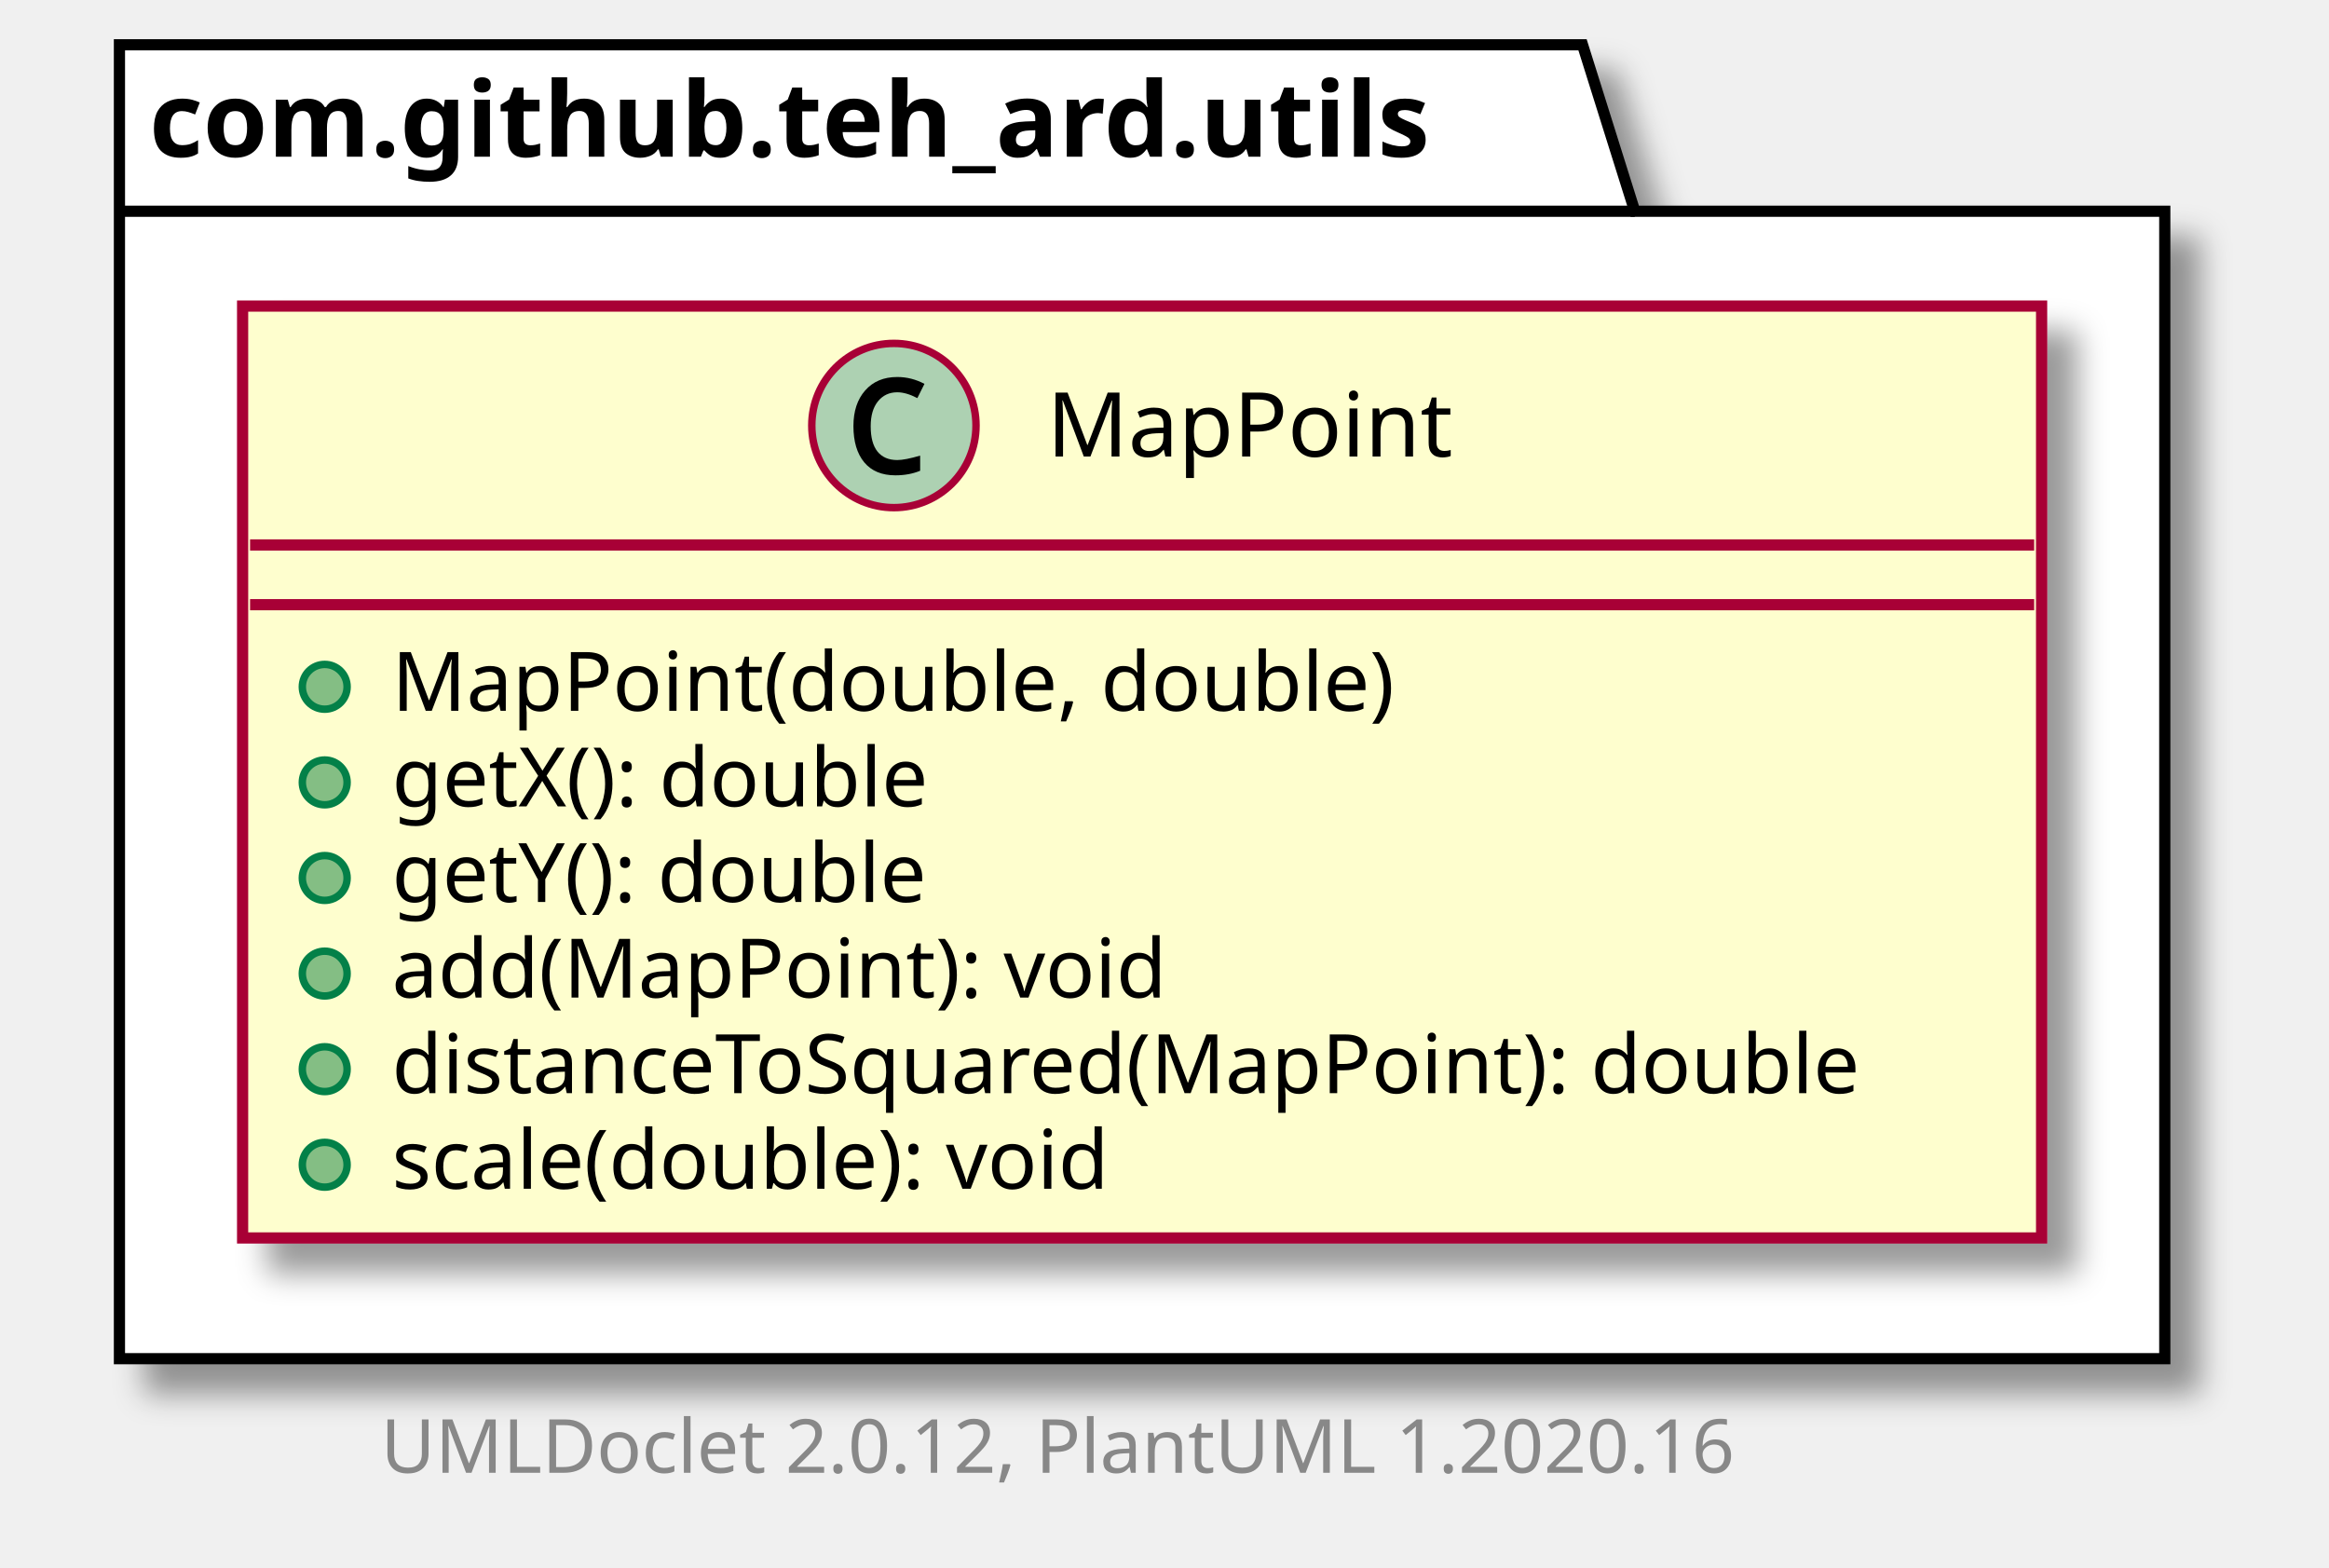
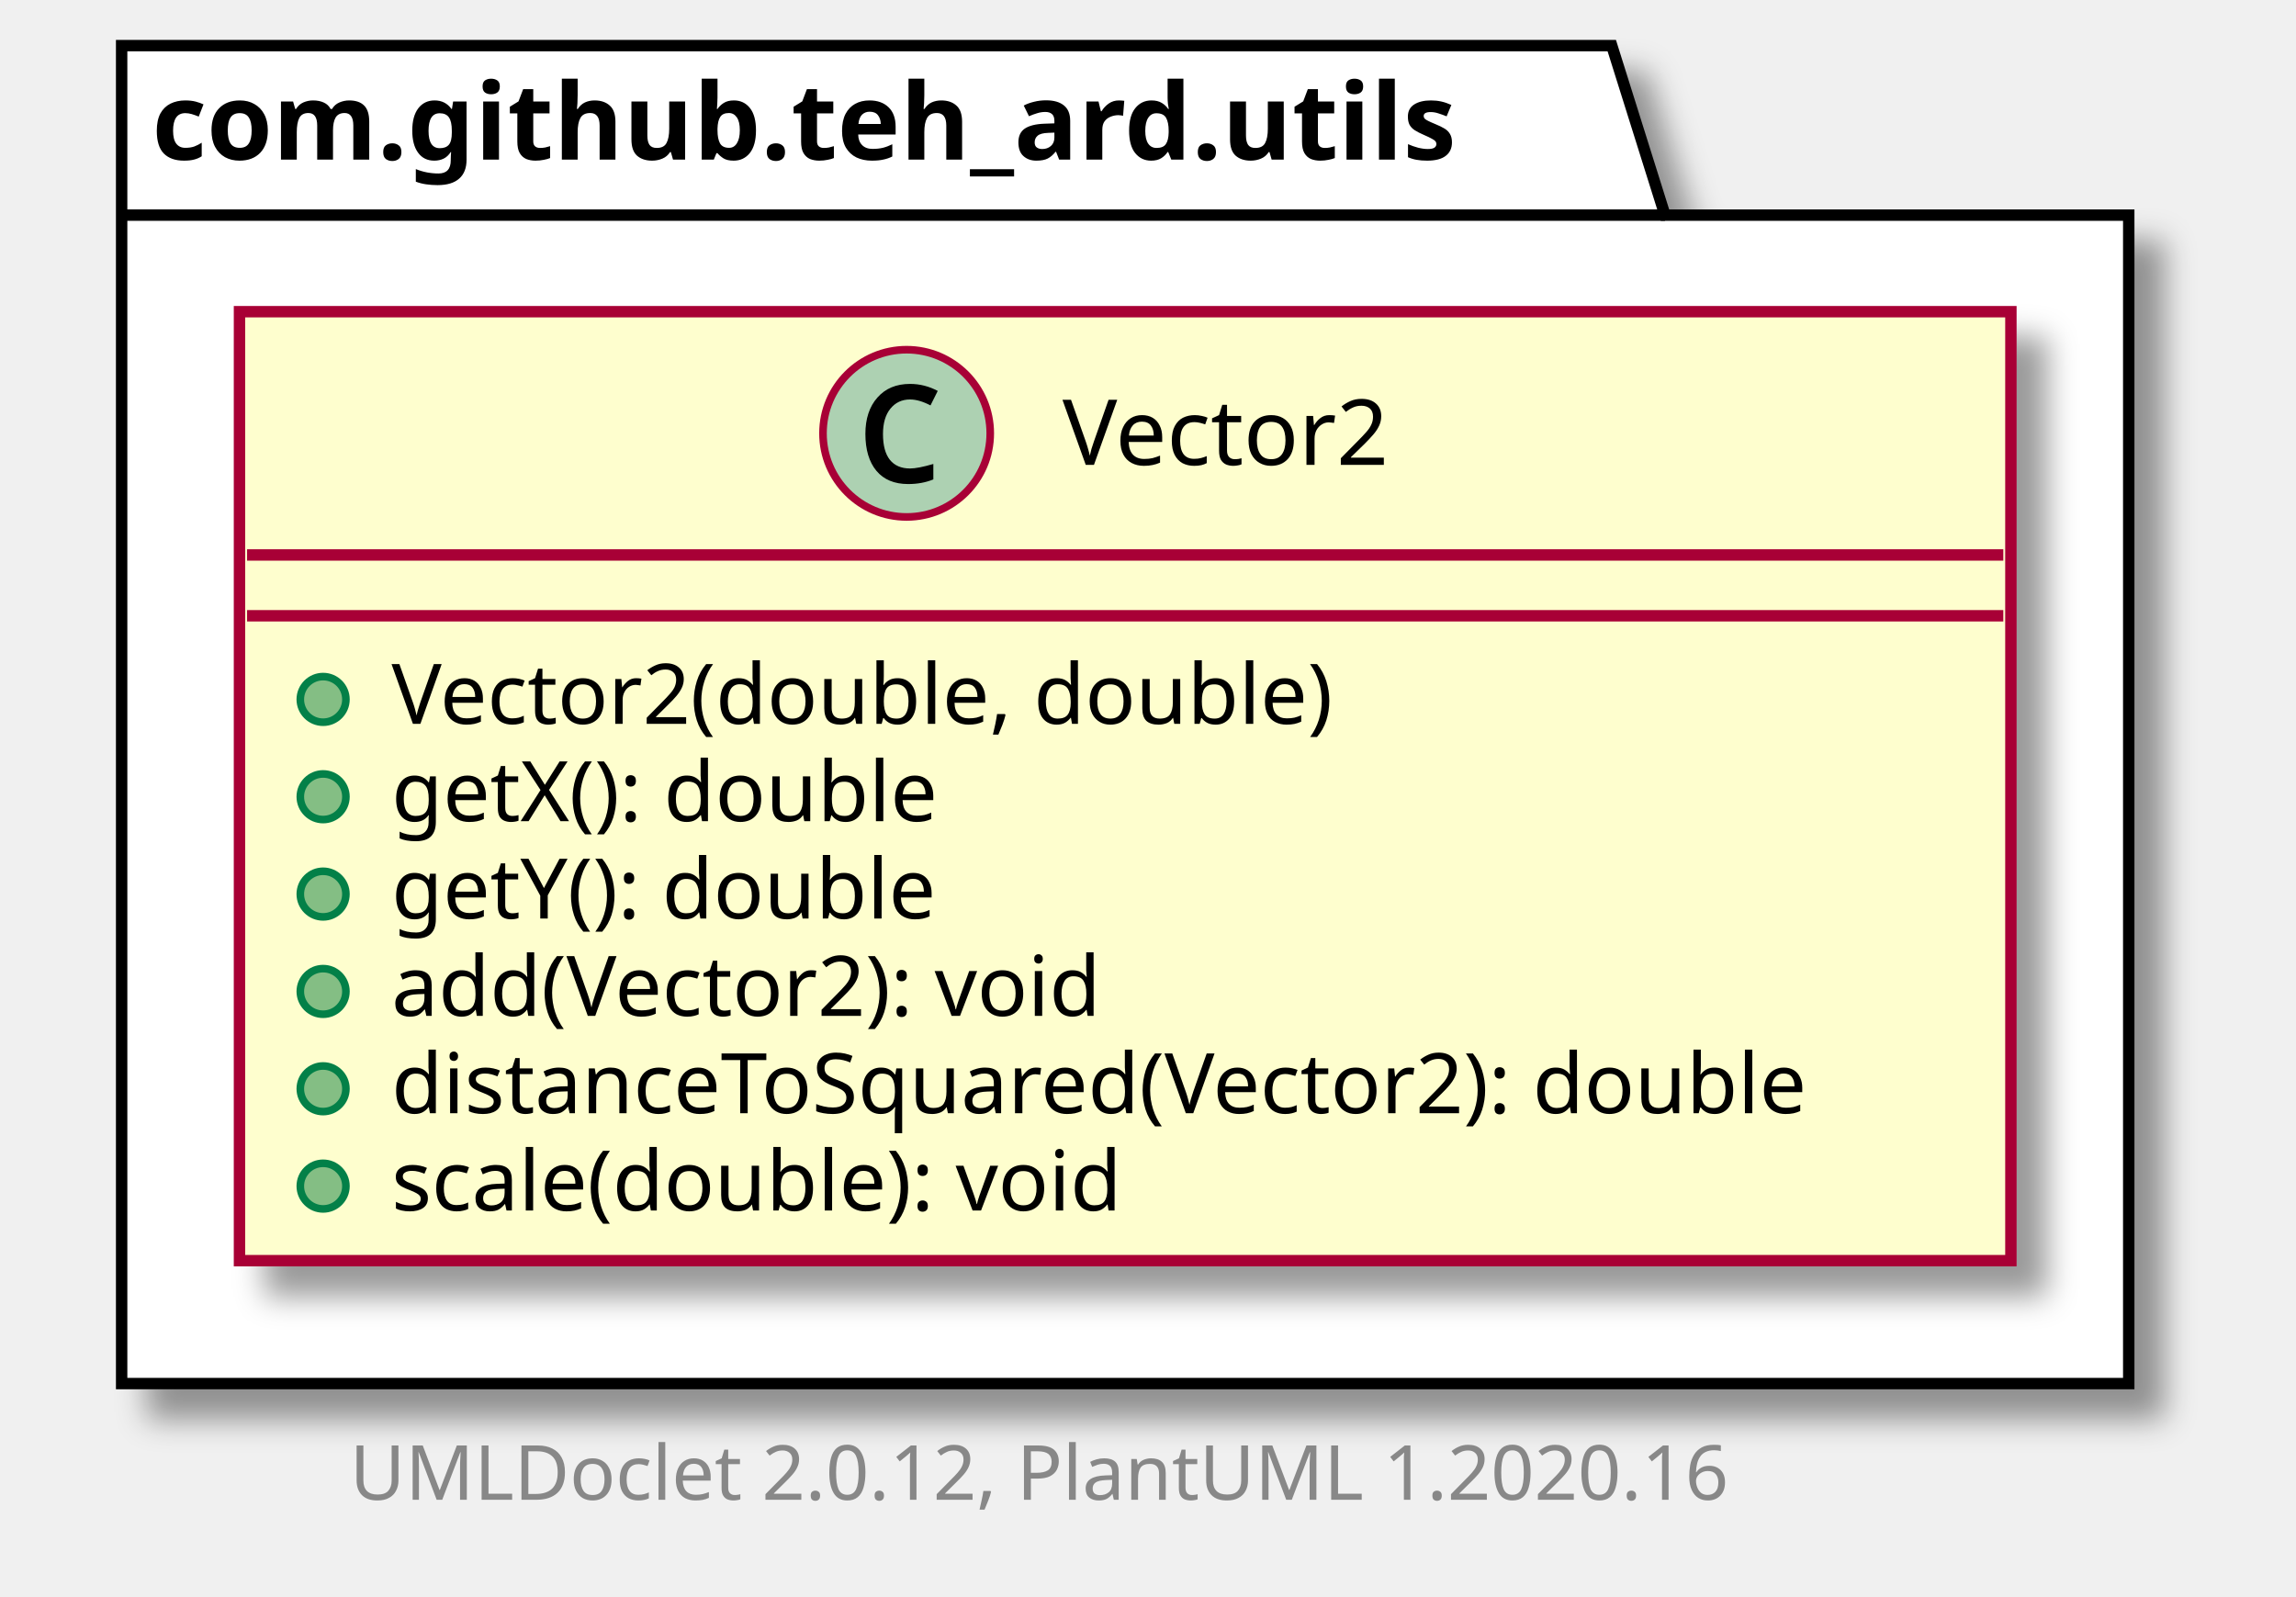
- <svg xmlns="http://www.w3.org/2000/svg" xmlns:xlink="http://www.w3.org/1999/xlink" contentScriptType="application/ecmascript" contentStyleType="text/css" height="210px" preserveAspectRatio="none" style="width:312px;height:210px;" version="1.1" viewBox="0 0 312 210" width="312px" zoomAndPan="magnify">
+ <svg xmlns="http://www.w3.org/2000/svg" xmlns:xlink="http://www.w3.org/1999/xlink" contentScriptType="application/ecmascript" contentStyleType="text/css" height="210px" preserveAspectRatio="none" style="width:302px;height:210px;" version="1.1" viewBox="0 0 302 210" width="302px" zoomAndPan="magnify">
  <defs>
-     <filter height="300%" id="fyffuyh1z5om4" width="300%" x="-1" y="-1">
+     <filter height="300%" id="fali5h76kcbx7" width="300%" x="-1" y="-1">
      <feGaussianBlur result="blurOut" stdDeviation="2.0" />
      <feColorMatrix in="blurOut" result="blurOut2" type="matrix" values="0 0 0 0 0 0 0 0 0 0 0 0 0 0 0 0 0 0 .4 0" />
      <feOffset dx="4.0" dy="4.0" in="blurOut2" result="blurOut3" />
      <feBlend in="SourceGraphic" in2="blurOut3" mode="normal" />
    </filter>
  </defs>
  <g>
-     <polygon fill="#FFFFFF" filter="url(#fyffuyh1z5om4)" points="16,6,212,6,219,28.297,290,28.297,290,182,16,182,16,6" style="stroke: #000000; stroke-width: 1.5;" />
+     <polygon fill="#FFFFFF" filter="url(#fali5h76kcbx7)" points="16,6,212,6,219,28.297,280,28.297,280,182,16,182,16,6" style="stroke: #000000; stroke-width: 1.5;" />
    <line style="stroke: #000000; stroke-width: 1.5;" x1="16" x2="219" y1="28.297" y2="28.297" />
    <text fill="#000000" font-family="sans-serif" font-size="14" font-weight="bold" lengthAdjust="spacingAndGlyphs" textLength="190" x="20" y="20.995">com.github.teh_ard.utils</text>
-     <a href="MapPoint.html" target="_top" title="MapPoint.html" xlink:actuate="onRequest" xlink:href="MapPoint.html" xlink:show="new" xlink:title="MapPoint.html" xlink:type="simple">
-       <rect codeLine="3" fill="#FEFECE" filter="url(#fyffuyh1z5om4)" height="124.828" id="com.github.teh_ard.utils.Vector2" style="stroke: #A80036; stroke-width: 1.5;" width="241" x="32.5" y="41" />
-       <ellipse cx="119.75" cy="57" fill="#ADD1B2" rx="11" ry="11" style="stroke: #A80036; stroke-width: 1.0;" />
-       <path d="M123.266,61.031 L123.266,63.062 Q121.781,63.672 119.953,63.672 Q117.234,63.672 115.781,61.938 Q114.328,60.188 114.328,57.078 Q114.328,54.078 115.906,52.297 Q117.484,50.5 120.203,50.5 Q122.109,50.5 123.844,51.422 L122.891,53.328 Q121.391,52.547 120.203,52.547 Q118.594,52.547 117.609,53.766 Q116.641,54.969 116.641,57.094 Q116.641,59.344 117.547,60.484 Q118.469,61.625 120.203,61.625 Q121.234,61.625 123.266,61.031 Z " />
-       <text fill="#000000" font-family="sans-serif" font-size="12" lengthAdjust="spacingAndGlyphs" textLength="58" x="140.25" y="61.154">MapPoint</text>
-       <line style="stroke: #A80036; stroke-width: 1.5;" x1="33.5" x2="272.5" y1="73" y2="73" />
-       <line style="stroke: #A80036; stroke-width: 1.5;" x1="33.5" x2="272.5" y1="81" y2="81" />
-       <ellipse cx="43.5" cy="92" fill="#84BE84" rx="3" ry="3" style="stroke: #038048; stroke-width: 1.0;" />
-       <text fill="#000000" font-family="sans-serif" font-size="11" lengthAdjust="spacingAndGlyphs" textLength="143" x="52.5" y="95.21">MapPoint(double, double)</text>
-       <ellipse cx="43.5" cy="104.805" fill="#84BE84" rx="3" ry="3" style="stroke: #038048; stroke-width: 1.0;" />
-       <text fill="#000000" font-family="sans-serif" font-size="11" lengthAdjust="spacingAndGlyphs" textLength="79" x="52.5" y="108.015">getX(): double</text>
-       <ellipse cx="43.5" cy="117.609" fill="#84BE84" rx="3" ry="3" style="stroke: #038048; stroke-width: 1.0;" />
-       <text fill="#000000" font-family="sans-serif" font-size="11" lengthAdjust="spacingAndGlyphs" textLength="79" x="52.5" y="120.82">getY(): double</text>
-       <ellipse cx="43.5" cy="130.414" fill="#84BE84" rx="3" ry="3" style="stroke: #038048; stroke-width: 1.0;" />
-       <text fill="#000000" font-family="sans-serif" font-size="11" lengthAdjust="spacingAndGlyphs" textLength="111" x="52.5" y="133.625">add(MapPoint): void</text>
-       <ellipse cx="43.5" cy="143.219" fill="#84BE84" rx="3" ry="3" style="stroke: #038048; stroke-width: 1.0;" />
-       <text fill="#000000" font-family="sans-serif" font-size="11" lengthAdjust="spacingAndGlyphs" textLength="215" x="52.5" y="146.429">distanceToSquared(MapPoint): double</text>
-       <ellipse cx="43.5" cy="156.023" fill="#84BE84" rx="3" ry="3" style="stroke: #038048; stroke-width: 1.0;" />
-       <text fill="#000000" font-family="sans-serif" font-size="11" lengthAdjust="spacingAndGlyphs" textLength="107" x="52.5" y="159.234">scale(double): void</text>
+     <a href="Vector2.html" target="_top" title="Vector2.html" xlink:actuate="onRequest" xlink:href="Vector2.html" xlink:show="new" xlink:title="Vector2.html" xlink:type="simple">
+       <rect codeLine="3" fill="#FEFECE" filter="url(#fali5h76kcbx7)" height="124.828" id="com.github.teh_ard.utils.Vector2" style="stroke: #A80036; stroke-width: 1.5;" width="233" x="31.5" y="41" />
+       <ellipse cx="119.25" cy="57" fill="#ADD1B2" rx="11" ry="11" style="stroke: #A80036; stroke-width: 1.0;" />
+       <path d="M122.766,61.031 L122.766,63.062 Q121.281,63.672 119.453,63.672 Q116.734,63.672 115.281,61.938 Q113.828,60.188 113.828,57.078 Q113.828,54.078 115.406,52.297 Q116.984,50.5 119.703,50.5 Q121.609,50.5 123.344,51.422 L122.391,53.328 Q120.891,52.547 119.703,52.547 Q118.094,52.547 117.109,53.766 Q116.141,54.969 116.141,57.094 Q116.141,59.344 117.047,60.484 Q117.969,61.625 119.703,61.625 Q120.734,61.625 122.766,61.031 Z " />
+       <text fill="#000000" font-family="sans-serif" font-size="12" lengthAdjust="spacingAndGlyphs" textLength="49" x="139.75" y="61.154">Vector2</text>
+       <line style="stroke: #A80036; stroke-width: 1.5;" x1="32.5" x2="263.5" y1="73" y2="73" />
+       <line style="stroke: #A80036; stroke-width: 1.5;" x1="32.5" x2="263.5" y1="81" y2="81" />
+       <ellipse cx="42.5" cy="92" fill="#84BE84" rx="3" ry="3" style="stroke: #038048; stroke-width: 1.0;" />
+       <text fill="#000000" font-family="sans-serif" font-size="11" lengthAdjust="spacingAndGlyphs" textLength="135" x="51.5" y="95.21">Vector2(double, double)</text>
+       <ellipse cx="42.5" cy="104.805" fill="#84BE84" rx="3" ry="3" style="stroke: #038048; stroke-width: 1.0;" />
+       <text fill="#000000" font-family="sans-serif" font-size="11" lengthAdjust="spacingAndGlyphs" textLength="79" x="51.5" y="108.015">getX(): double</text>
+       <ellipse cx="42.5" cy="117.609" fill="#84BE84" rx="3" ry="3" style="stroke: #038048; stroke-width: 1.0;" />
+       <text fill="#000000" font-family="sans-serif" font-size="11" lengthAdjust="spacingAndGlyphs" textLength="79" x="51.5" y="120.82">getY(): double</text>
+       <ellipse cx="42.5" cy="130.414" fill="#84BE84" rx="3" ry="3" style="stroke: #038048; stroke-width: 1.0;" />
+       <text fill="#000000" font-family="sans-serif" font-size="11" lengthAdjust="spacingAndGlyphs" textLength="103" x="51.5" y="133.625">add(Vector2): void</text>
+       <ellipse cx="42.5" cy="143.219" fill="#84BE84" rx="3" ry="3" style="stroke: #038048; stroke-width: 1.0;" />
+       <text fill="#000000" font-family="sans-serif" font-size="11" lengthAdjust="spacingAndGlyphs" textLength="207" x="51.5" y="146.429">distanceToSquared(Vector2): double</text>
+       <ellipse cx="42.5" cy="156.023" fill="#84BE84" rx="3" ry="3" style="stroke: #038048; stroke-width: 1.0;" />
+       <text fill="#000000" font-family="sans-serif" font-size="11" lengthAdjust="spacingAndGlyphs" textLength="107" x="51.5" y="159.234">scale(double): void</text>
    </a>
-     <text fill="#888888" font-family="sans-serif" font-size="10" lengthAdjust="spacingAndGlyphs" textLength="192" x="51" y="197.282">UMLDoclet 2.0.12, PlantUML 1.2020.16</text>
+     <text fill="#888888" font-family="sans-serif" font-size="10" lengthAdjust="spacingAndGlyphs" textLength="192" x="46" y="197.282">UMLDoclet 2.0.12, PlantUML 1.2020.16</text>
  </g>
</svg>
